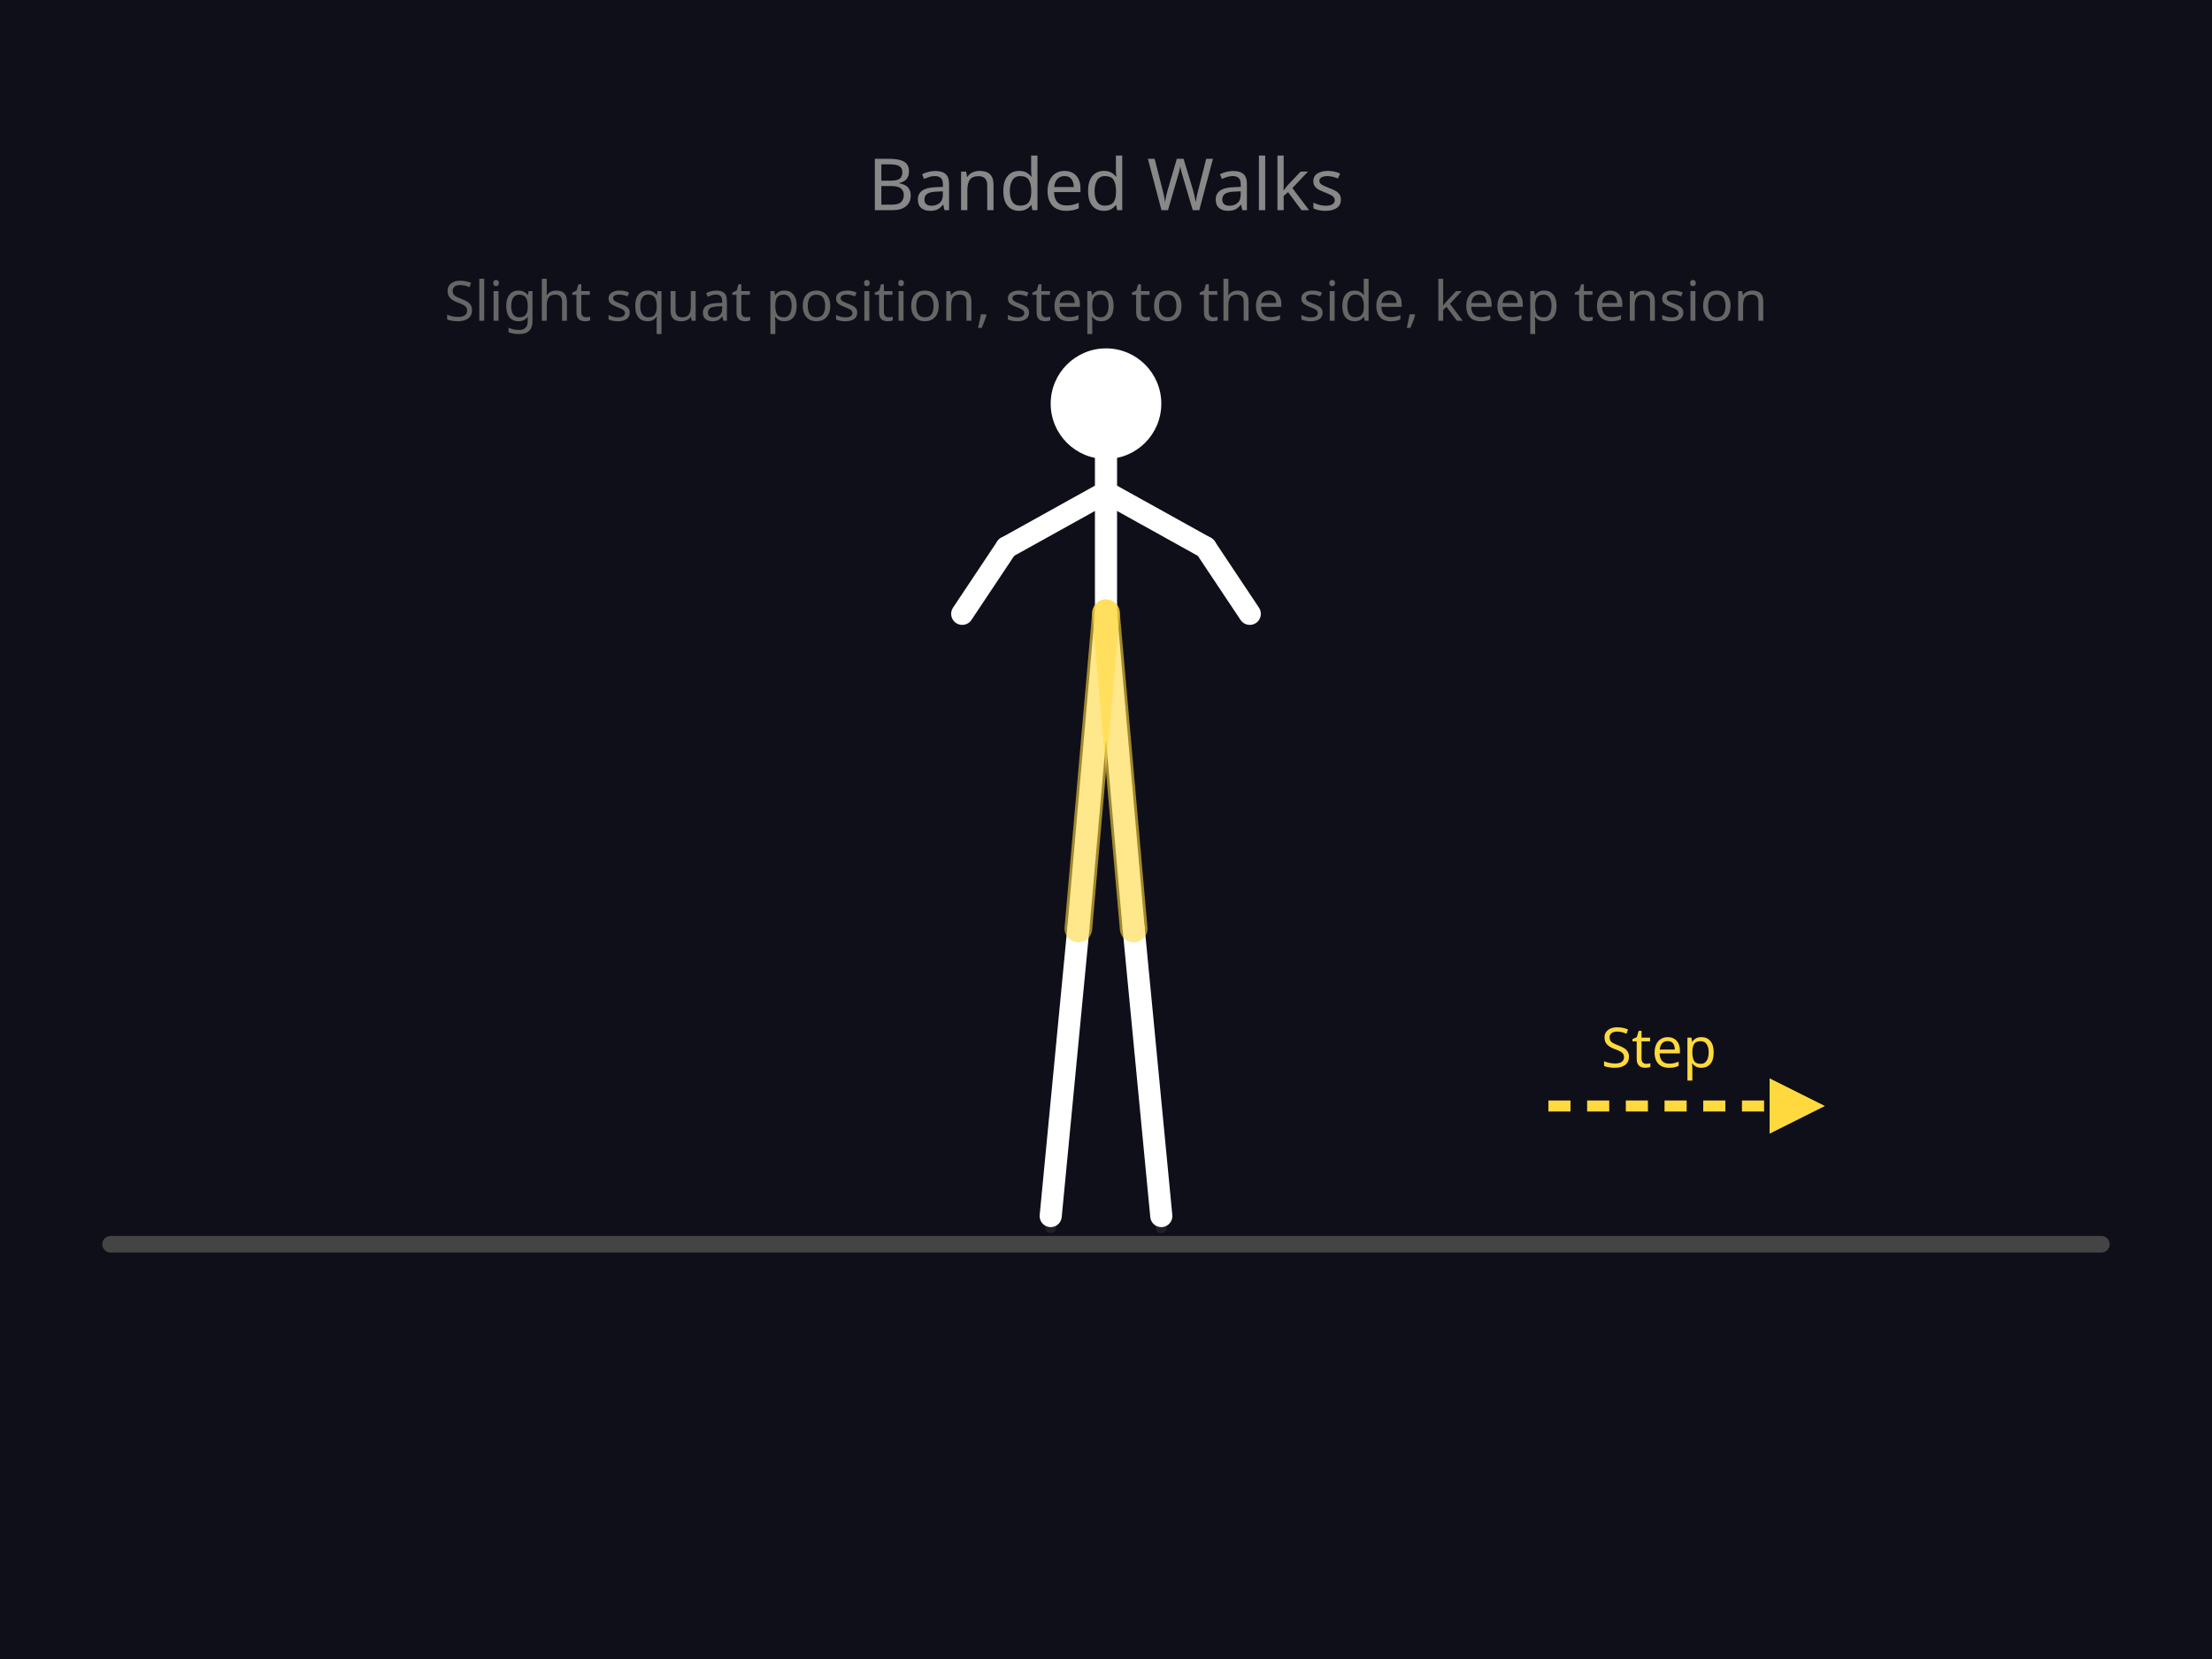
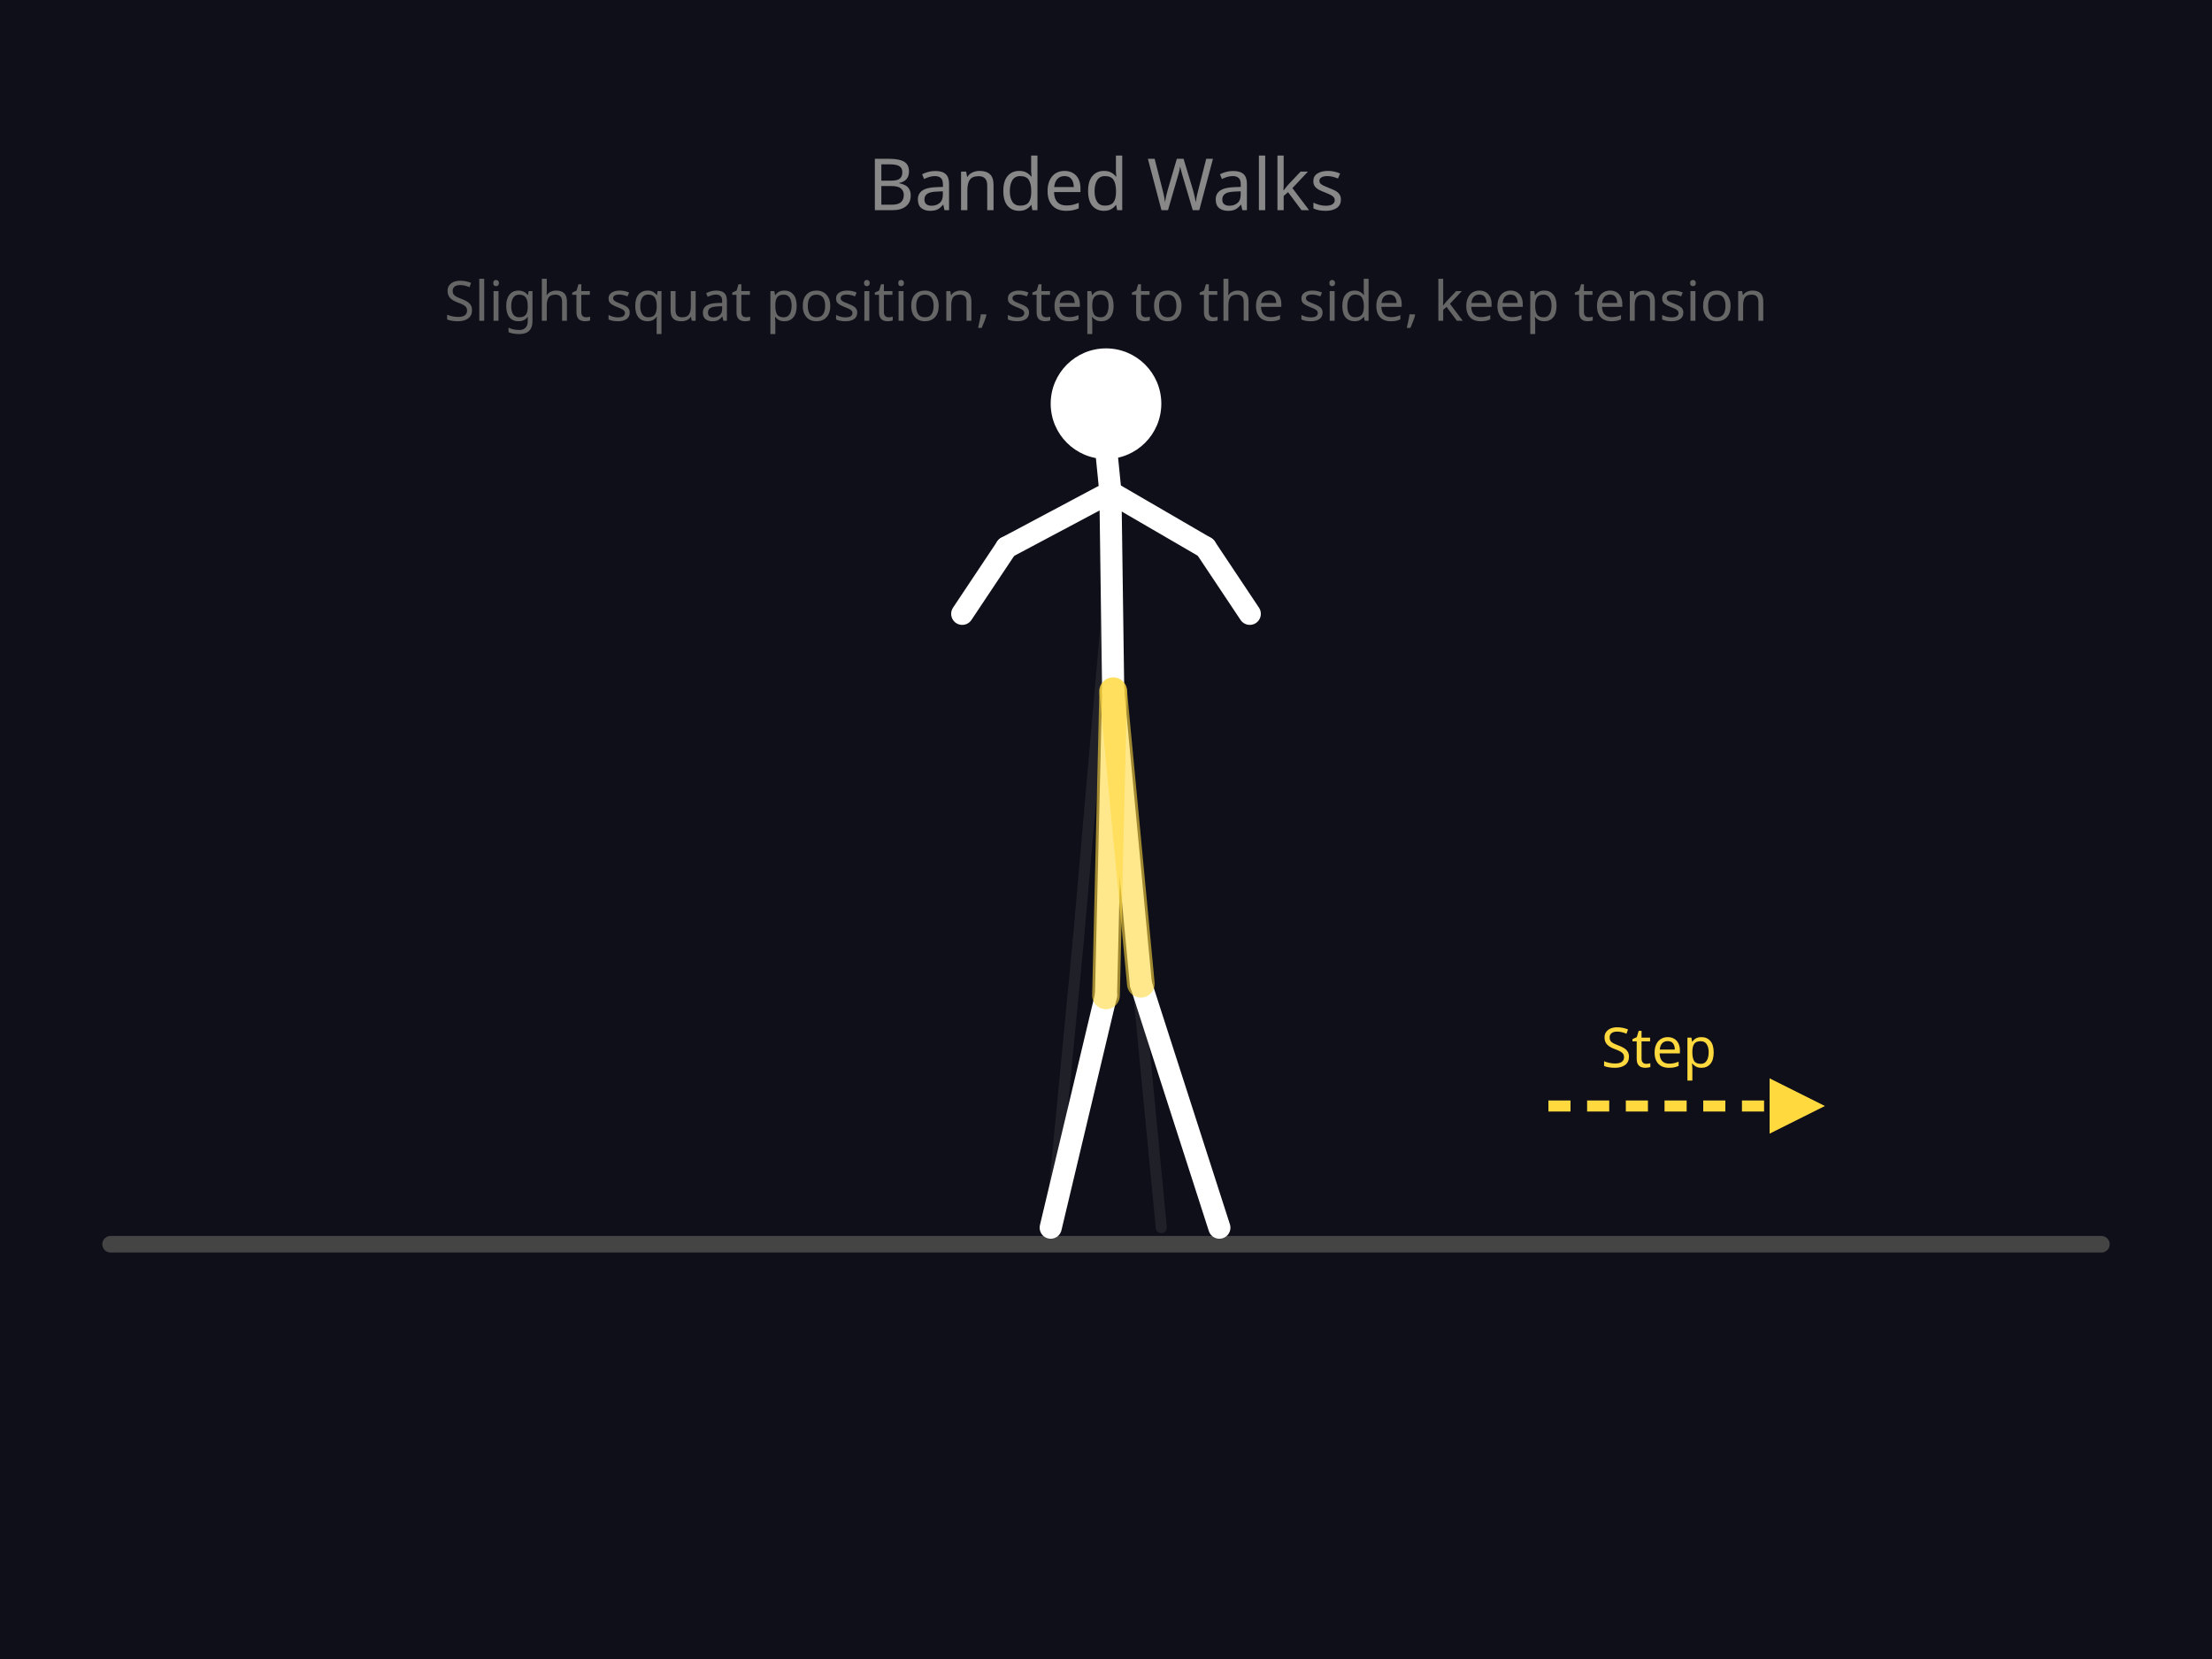
<svg xmlns="http://www.w3.org/2000/svg" viewBox="0 0 400 300">
  <rect width="400" height="300" fill="#0f0f1a" />
  <line x1="20" y1="225" x2="380" y2="225" stroke="#444" stroke-width="3" stroke-linecap="round" />
  <text x="200" y="38" fill="#888" font-size="13" font-family="sans-serif" text-anchor="middle">Banded Walks</text>
  <text x="200" y="58" fill="#666" font-size="10" font-family="sans-serif" text-anchor="middle">Slight squat position, step to the side, keep tension</text>
  <g stroke="#555" stroke-width="2" fill="none" stroke-linecap="round" stroke-linejoin="round" opacity="0.25">
    <circle cx="200" cy="73" r="10" fill="#444" stroke="none" />
    <line x1="200" y1="73" x2="200" y2="81" />
    <line x1="200" y1="81" x2="200" y2="89" />
    <line x1="200" y1="89" x2="200" y2="113" />
    <line x1="200" y1="89" x2="182" y2="99" />
    <line x1="182" y1="99" x2="174" y2="111" />
    <line x1="200" y1="89" x2="218" y2="99" />
    <line x1="218" y1="99" x2="226" y2="111" />
    <line x1="200" y1="113" x2="195" y2="170" />
    <line x1="195" y1="170" x2="190" y2="222" />
    <line x1="200" y1="113" x2="205" y2="170" />
    <line x1="205" y1="170" x2="210" y2="222" />
  </g>
  <g stroke="#FFF" stroke-width="4" fill="none" stroke-linecap="round" stroke-linejoin="round">
    <circle cx="200" cy="73" r="10" fill="#FFF" stroke="none" />
    <line x1="200" y1="73" x2="200" y2="81" />
-     <line x1="200" y1="81" x2="200" y2="89" />
-     <line x1="200" y1="89" x2="200" y2="110.9" />
-     <line x1="200" y1="89" x2="182" y2="99" />
+     <line x1="200" y1="81" x2="200.8" y2="89" />
+     <line x1="200.8" y1="89" x2="201.3" y2="125" />
+     <line x1="200.8" y1="89" x2="182" y2="99" />
    <line x1="182" y1="99" x2="174" y2="111" />
-     <line x1="200" y1="89" x2="218" y2="99" />
+     <line x1="200.8" y1="89" x2="218" y2="99" />
    <line x1="218" y1="99" x2="226" y2="111" />
-     <line x1="200" y1="110.9" x2="195" y2="167.9" />
-     <line x1="195" y1="167.9" x2="190" y2="219.9" />
-     <line x1="200" y1="110.9" x2="205" y2="167.9" />
-     <line x1="205" y1="167.9" x2="210" y2="219.9" />
-     <line x1="200" y1="110.9" x2="195" y2="167.9" stroke="#FFD93D" stroke-width="5" opacity="0.6" />
-     <line x1="200" y1="110.9" x2="205" y2="167.9" stroke="#FFD93D" stroke-width="5" opacity="0.6" />
+     <line x1="201.3" y1="125" x2="200" y2="180" />
+     <line x1="200" y1="180" x2="190" y2="222" />
+     <line x1="201.3" y1="125" x2="206.3" y2="177.9" />
+     <line x1="206.3" y1="177.9" x2="220.5" y2="222" />
+     <line x1="201.3" y1="125" x2="200" y2="180" stroke="#FFD93D" stroke-width="5" opacity="0.6" />
+     <line x1="201.3" y1="125" x2="206.3" y2="177.9" stroke="#FFD93D" stroke-width="5" opacity="0.6" />
  </g>
  <line x1="280" y1="200" x2="320" y2="200" stroke="#FFD93D" stroke-width="2" stroke-dasharray="4,3" />
  <polygon points="320,195 330,200 320,205" fill="#FFD93D" />
  <text x="300" y="193" fill="#FFD93D" font-size="10" text-anchor="middle" font-family="sans-serif">Step</text>
</svg>
